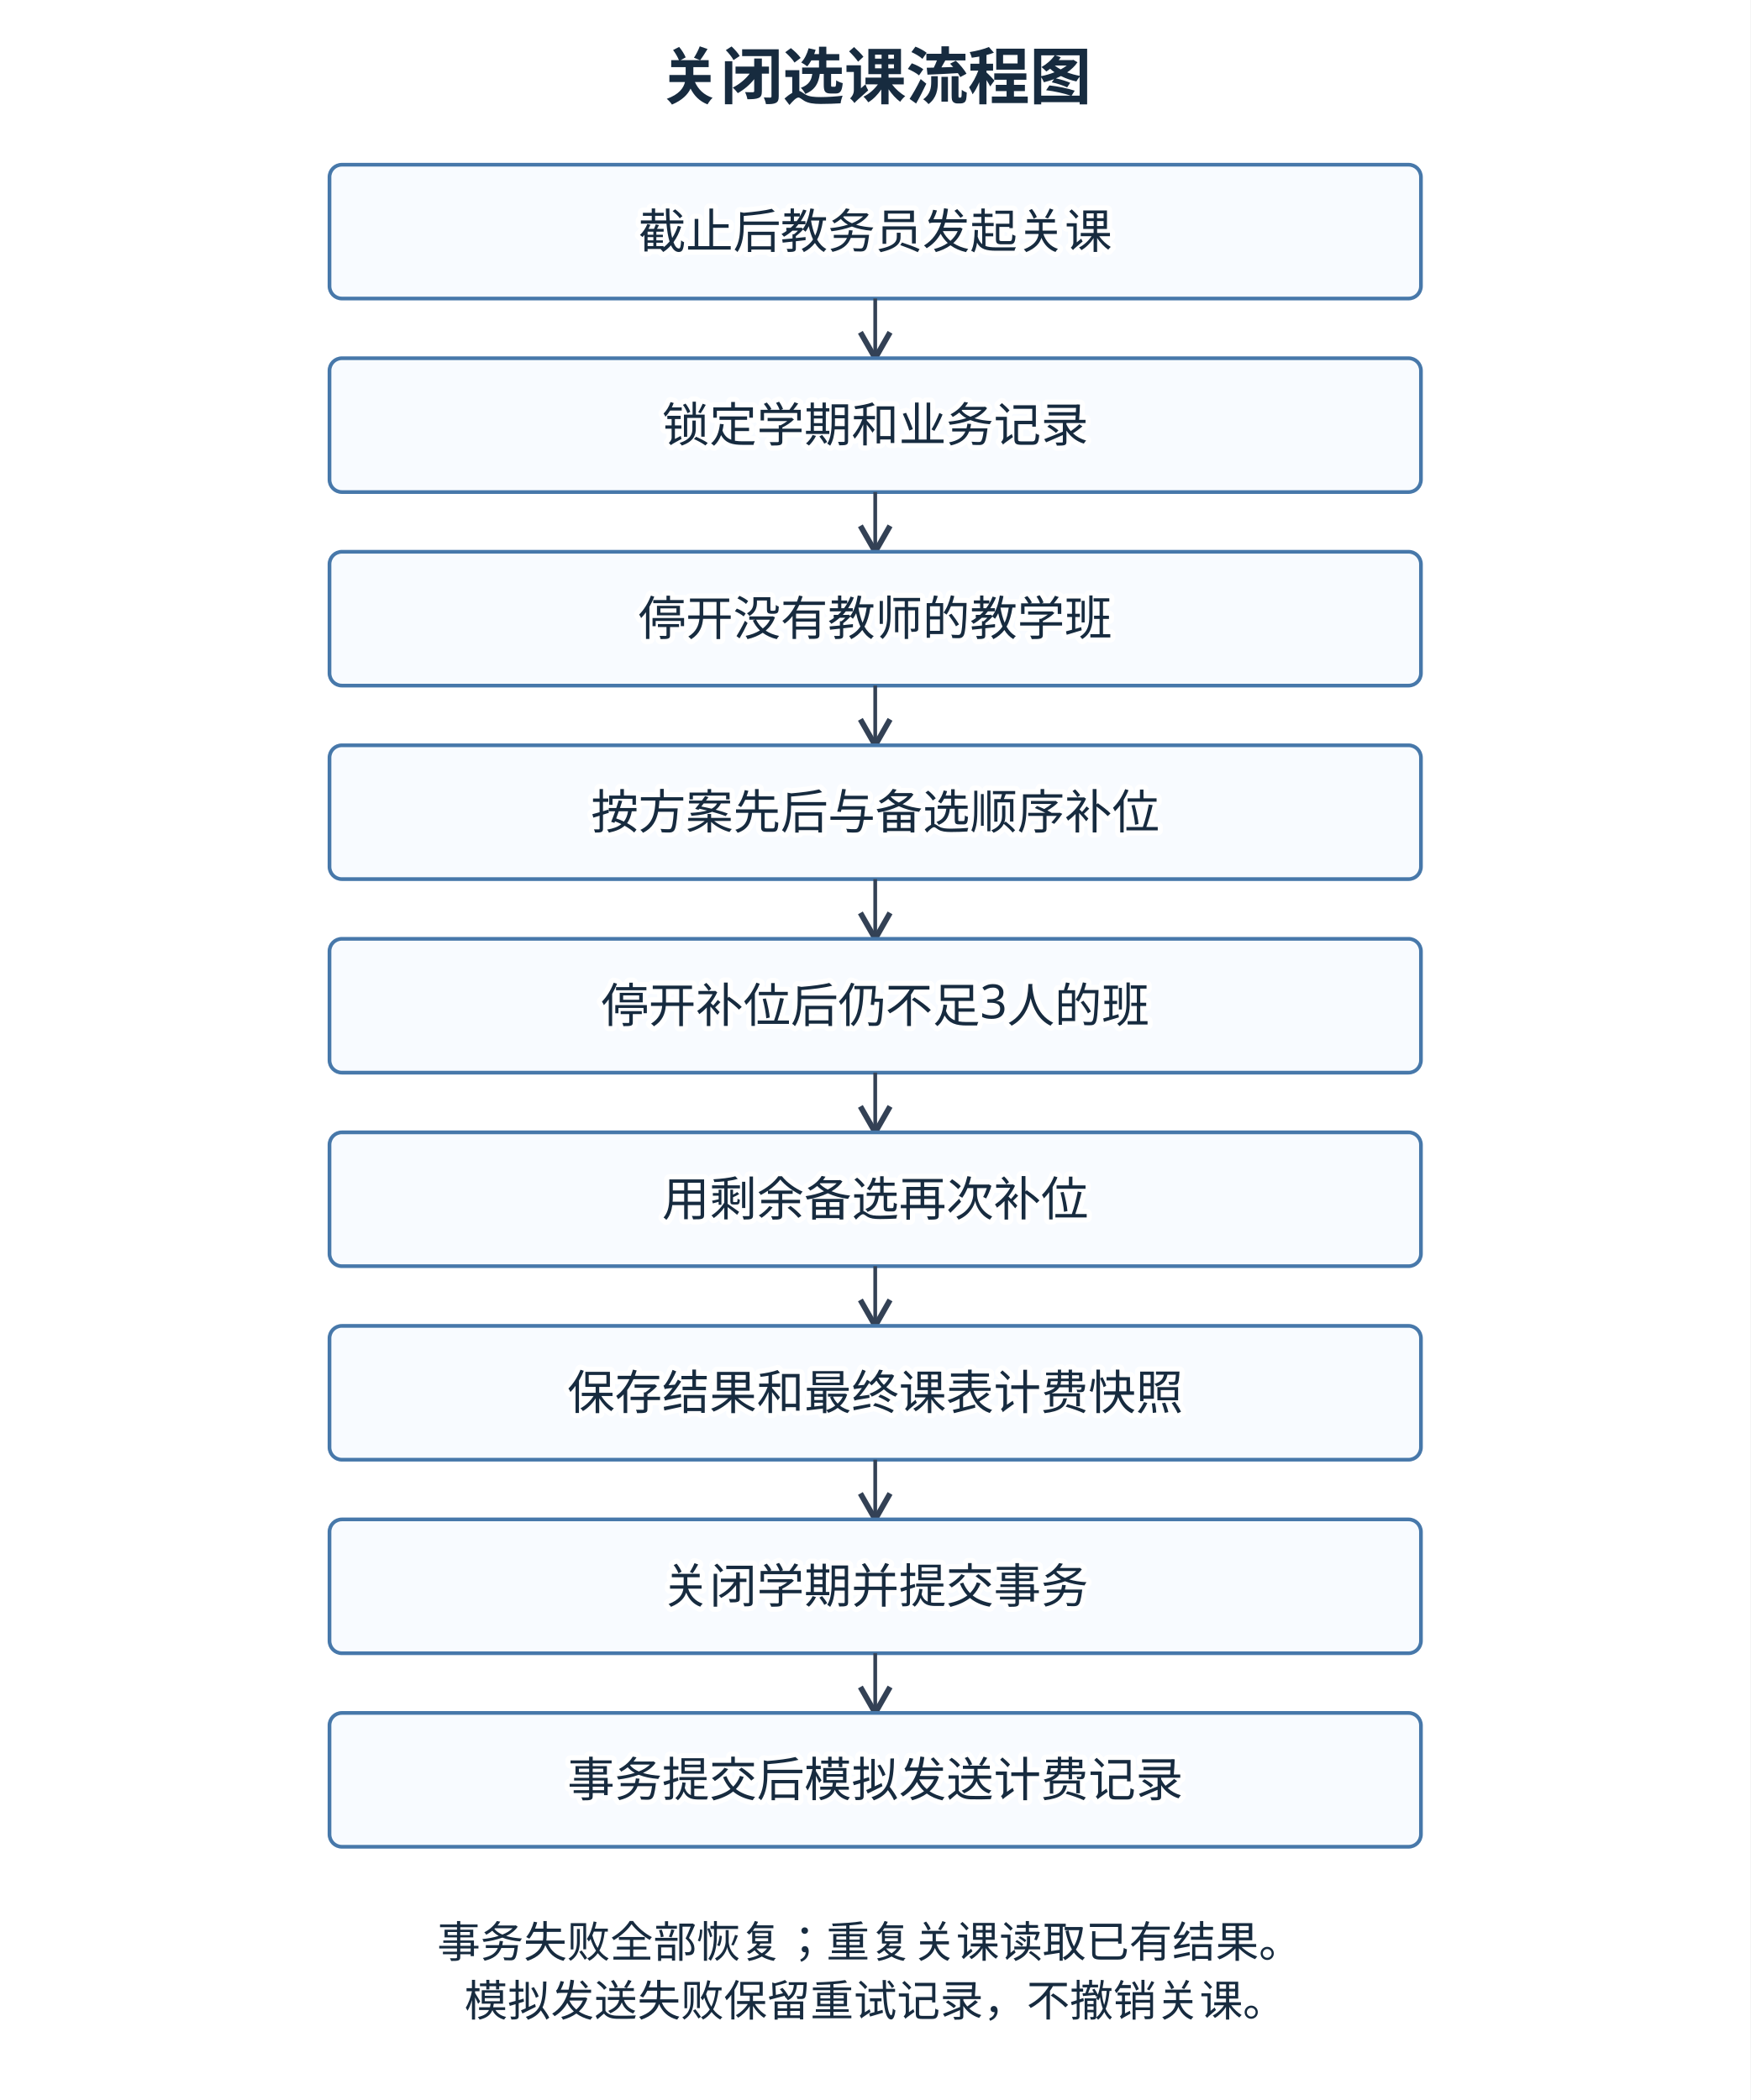
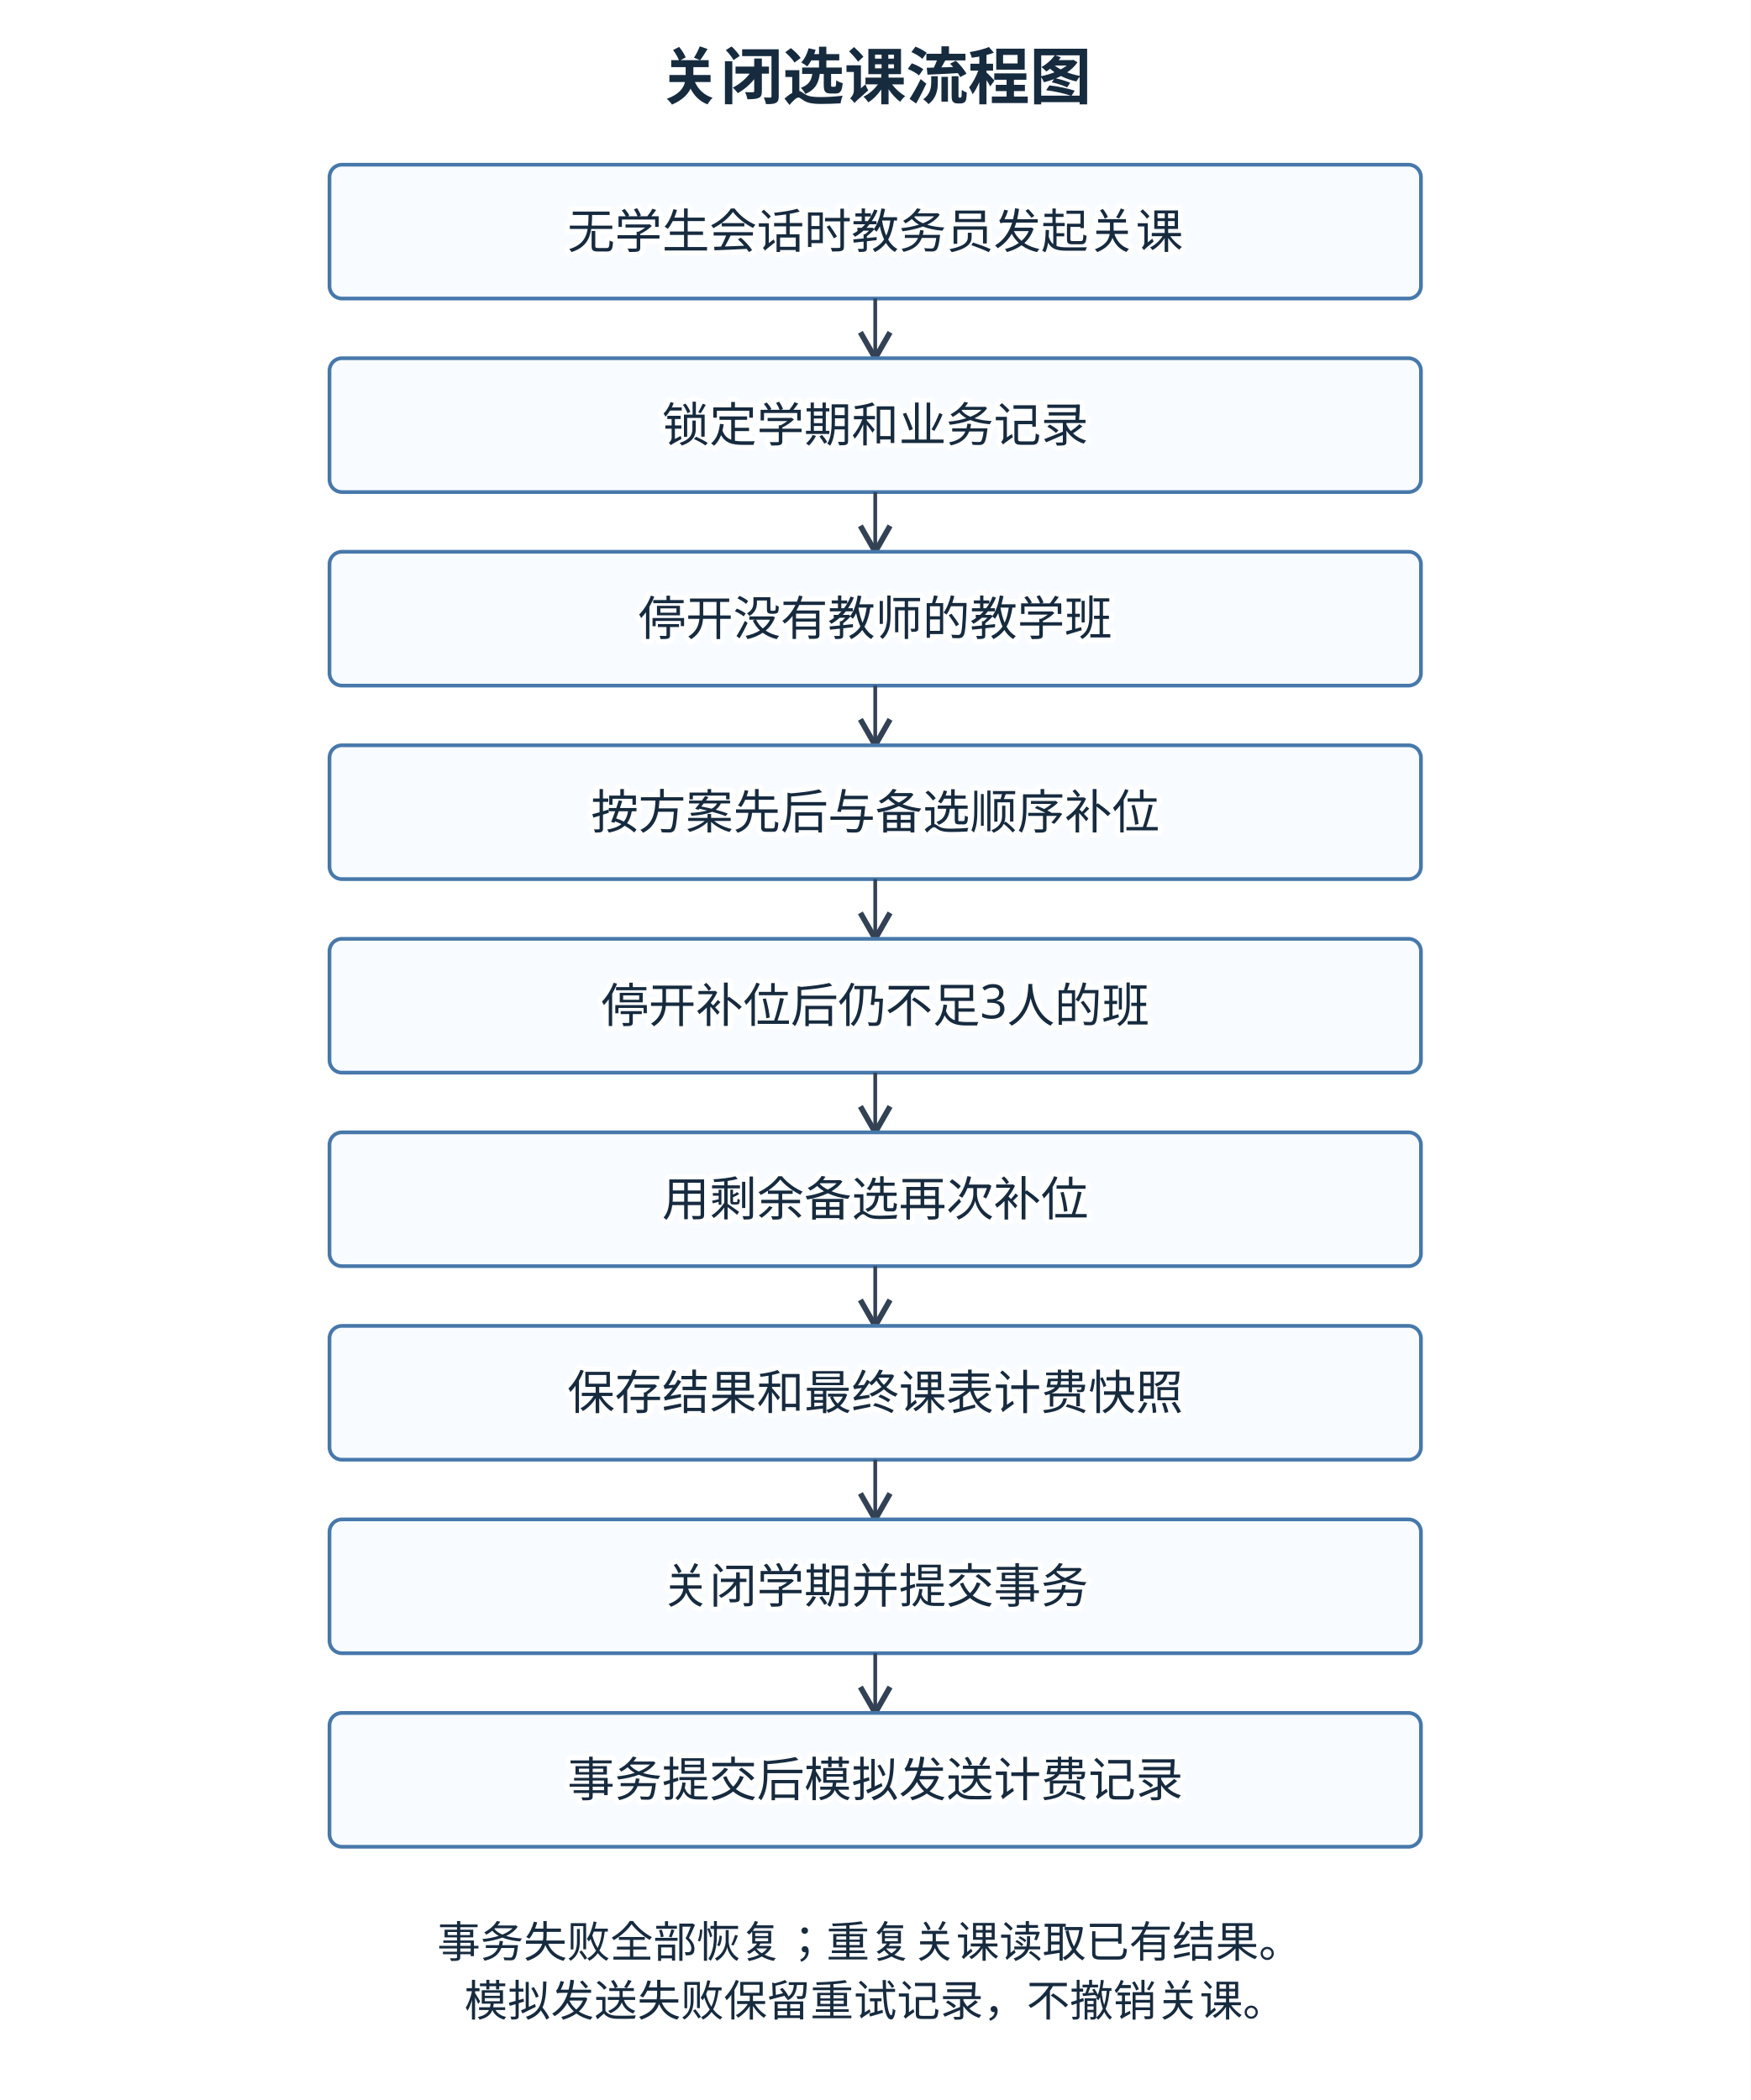
<svg xmlns="http://www.w3.org/2000/svg" width="850" height="1020" viewBox="0 0 850 1020" role="img" aria-label="关闭选课流程图">
  <defs>
    <marker id="arrow" markerWidth="10" markerHeight="10" refX="8" refY="5" orient="auto">
      <path d="M1 1 L8 5 L1 9" fill="none" stroke="#334155" stroke-width="1.5" />
    </marker>
    <marker id="inherit" markerWidth="13" markerHeight="13" refX="11" refY="6" orient="auto">
      <path d="M1 1 L11 6 L1 11 Z" fill="white" stroke="#334155" />
    </marker>
  </defs>
  <style>text{font-family:"Microsoft YaHei",sans-serif;fill:#172b3f;paint-order:stroke;stroke:white;stroke-width:5px;stroke-linejoin:round} .line{fill:none;stroke:#334155;stroke-width:1.8} .box{fill:#f8fbff;stroke:#4778aa;stroke-width:1.8}</style>
  <rect width="850" height="1020" fill="white" />
  <text x="425" y="48.0" font-size="30" text-anchor="middle" font-weight="bold">
    <tspan x="425" dy="0">关闭选课流程图</tspan>
  </text>
  <rect x="160" y="80" width="530" height="65" rx="6" fill="#f8fbff" stroke="#4778aa" stroke-width="1.8" />
  <text x="425.0" y="120.55" font-size="23" text-anchor="middle" font-weight="normal">
-     <tspan x="425.0" dy="0">截止后教务员发起关课</tspan>
+     <tspan x="425.0" dy="0">无学生会话时教务员发起关课</tspan>
  </text>
  <path d="M425 145 V174" class="line" marker-end="url(#arrow)" />
  <rect x="160" y="174" width="530" height="65" rx="6" fill="#f8fbff" stroke="#4778aa" stroke-width="1.8" />
  <text x="425.0" y="214.55" font-size="23" text-anchor="middle" font-weight="normal">
    <tspan x="425.0" dy="0">锁定学期和业务记录</tspan>
  </text>
  <path d="M425 239 V268" class="line" marker-end="url(#arrow)" />
  <rect x="160" y="268" width="530" height="65" rx="6" fill="#f8fbff" stroke="#4778aa" stroke-width="1.8" />
  <text x="425.0" y="308.55" font-size="23" text-anchor="middle" font-weight="normal">
    <tspan x="425.0" dy="0">停开没有教师的教学班</tspan>
  </text>
  <path d="M425 333 V362" class="line" marker-end="url(#arrow)" />
  <rect x="160" y="362" width="530" height="65" rx="6" fill="#f8fbff" stroke="#4778aa" stroke-width="1.8" />
  <text x="425.0" y="402.55" font-size="23" text-anchor="middle" font-weight="normal">
    <tspan x="425.0" dy="0">按方案先后与备选顺序补位</tspan>
  </text>
  <path d="M425 427 V456" class="line" marker-end="url(#arrow)" />
  <rect x="160" y="456" width="530" height="65" rx="6" fill="#f8fbff" stroke="#4778aa" stroke-width="1.8" />
  <text x="425.0" y="496.55" font-size="23" text-anchor="middle" font-weight="normal">
    <tspan x="425.0" dy="0">停开补位后仍不足3人的班</tspan>
  </text>
  <path d="M425 521 V550" class="line" marker-end="url(#arrow)" />
  <rect x="160" y="550" width="530" height="65" rx="6" fill="#f8fbff" stroke="#4778aa" stroke-width="1.8" />
  <text x="425.0" y="590.55" font-size="23" text-anchor="middle" font-weight="normal">
    <tspan x="425.0" dy="0">用剩余备选再次补位</tspan>
  </text>
  <path d="M425 615 V644" class="line" marker-end="url(#arrow)" />
  <rect x="160" y="644" width="530" height="65" rx="6" fill="#f8fbff" stroke="#4778aa" stroke-width="1.8" />
  <text x="425.0" y="684.55" font-size="23" text-anchor="middle" font-weight="normal">
    <tspan x="425.0" dy="0">保存结果和最终课表计费快照</tspan>
  </text>
  <path d="M425 709 V738" class="line" marker-end="url(#arrow)" />
  <rect x="160" y="738" width="530" height="65" rx="6" fill="#f8fbff" stroke="#4778aa" stroke-width="1.8" />
  <text x="425.0" y="778.55" font-size="23" text-anchor="middle" font-weight="normal">
    <tspan x="425.0" dy="0">关闭学期并提交事务</tspan>
  </text>
  <path d="M425 803 V832" class="line" marker-end="url(#arrow)" />
  <rect x="160" y="832" width="530" height="65" rx="6" fill="#f8fbff" stroke="#4778aa" stroke-width="1.8" />
  <text x="425.0" y="872.55" font-size="23" text-anchor="middle" font-weight="normal">
    <tspan x="425.0" dy="0">事务提交后模拟发送计费记录</tspan>
  </text>
  <text x="425" y="950.72" font-size="21" text-anchor="middle" font-weight="normal">
    <tspan x="425" dy="0">事务失败全部恢复；重复关课读取已有结果。</tspan>
    <tspan x="425" dy="28.56">模拟发送失败保留重试记录，不撤销关课。</tspan>
  </text>
</svg>
